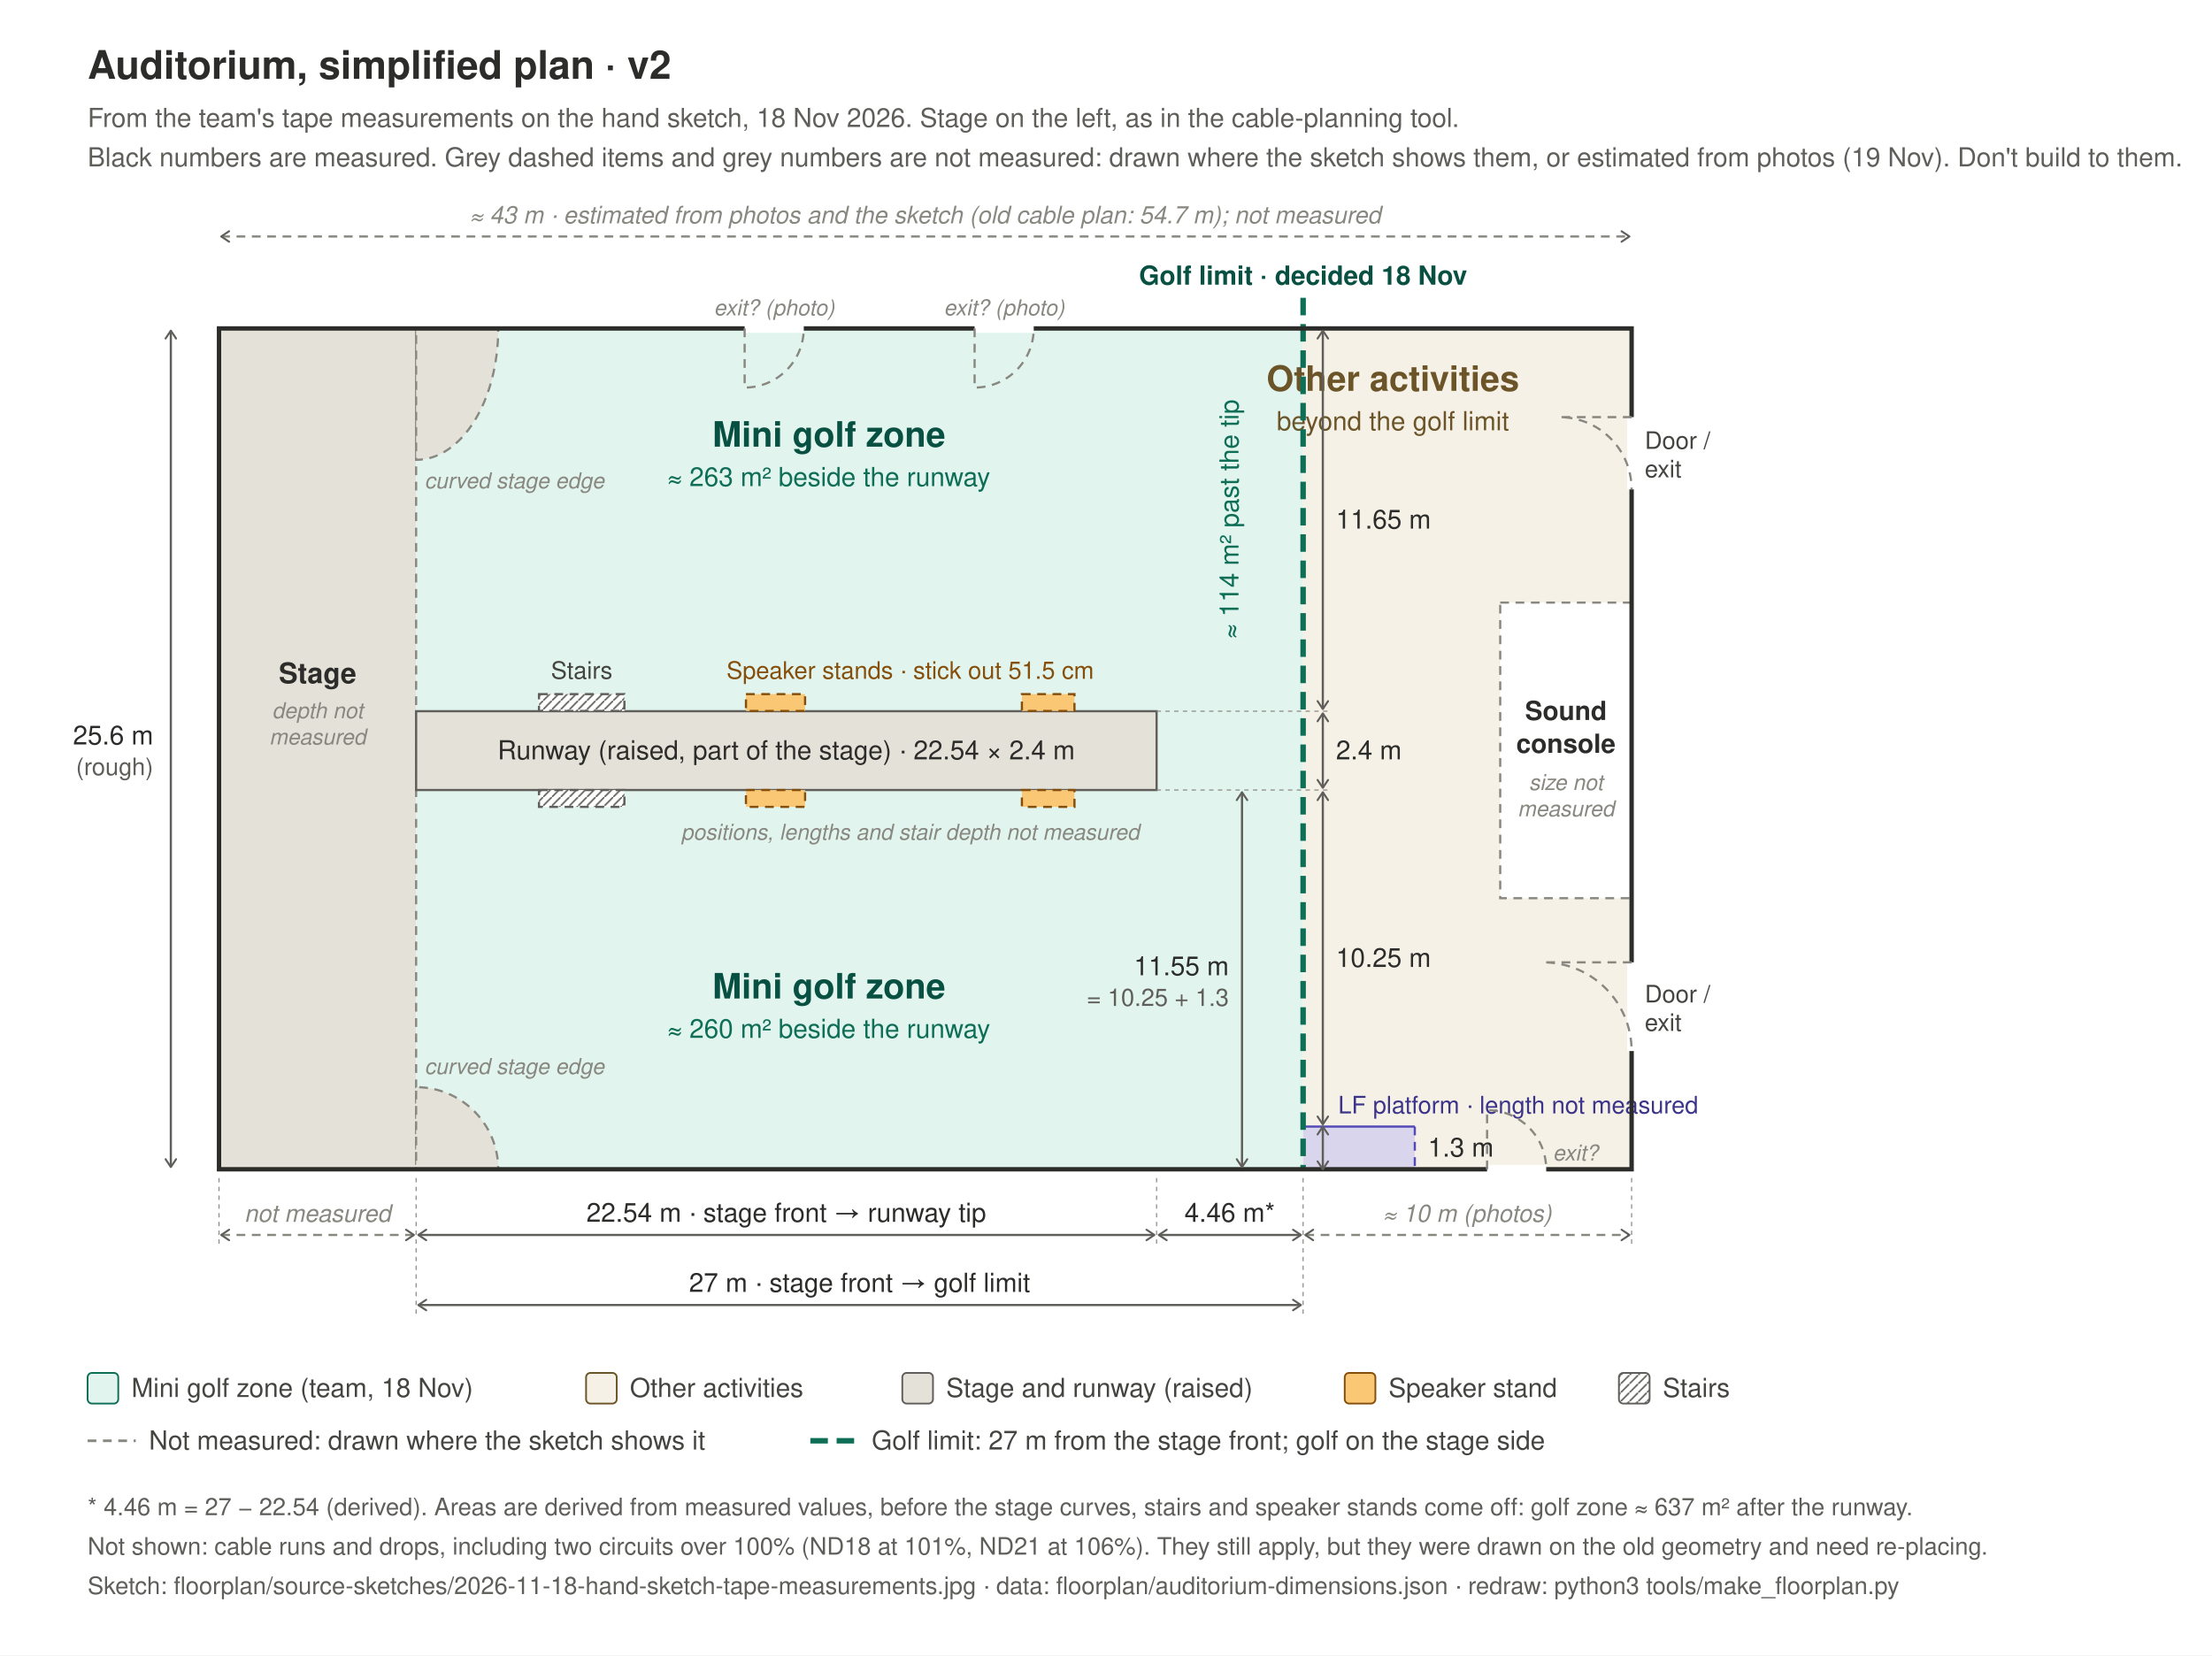
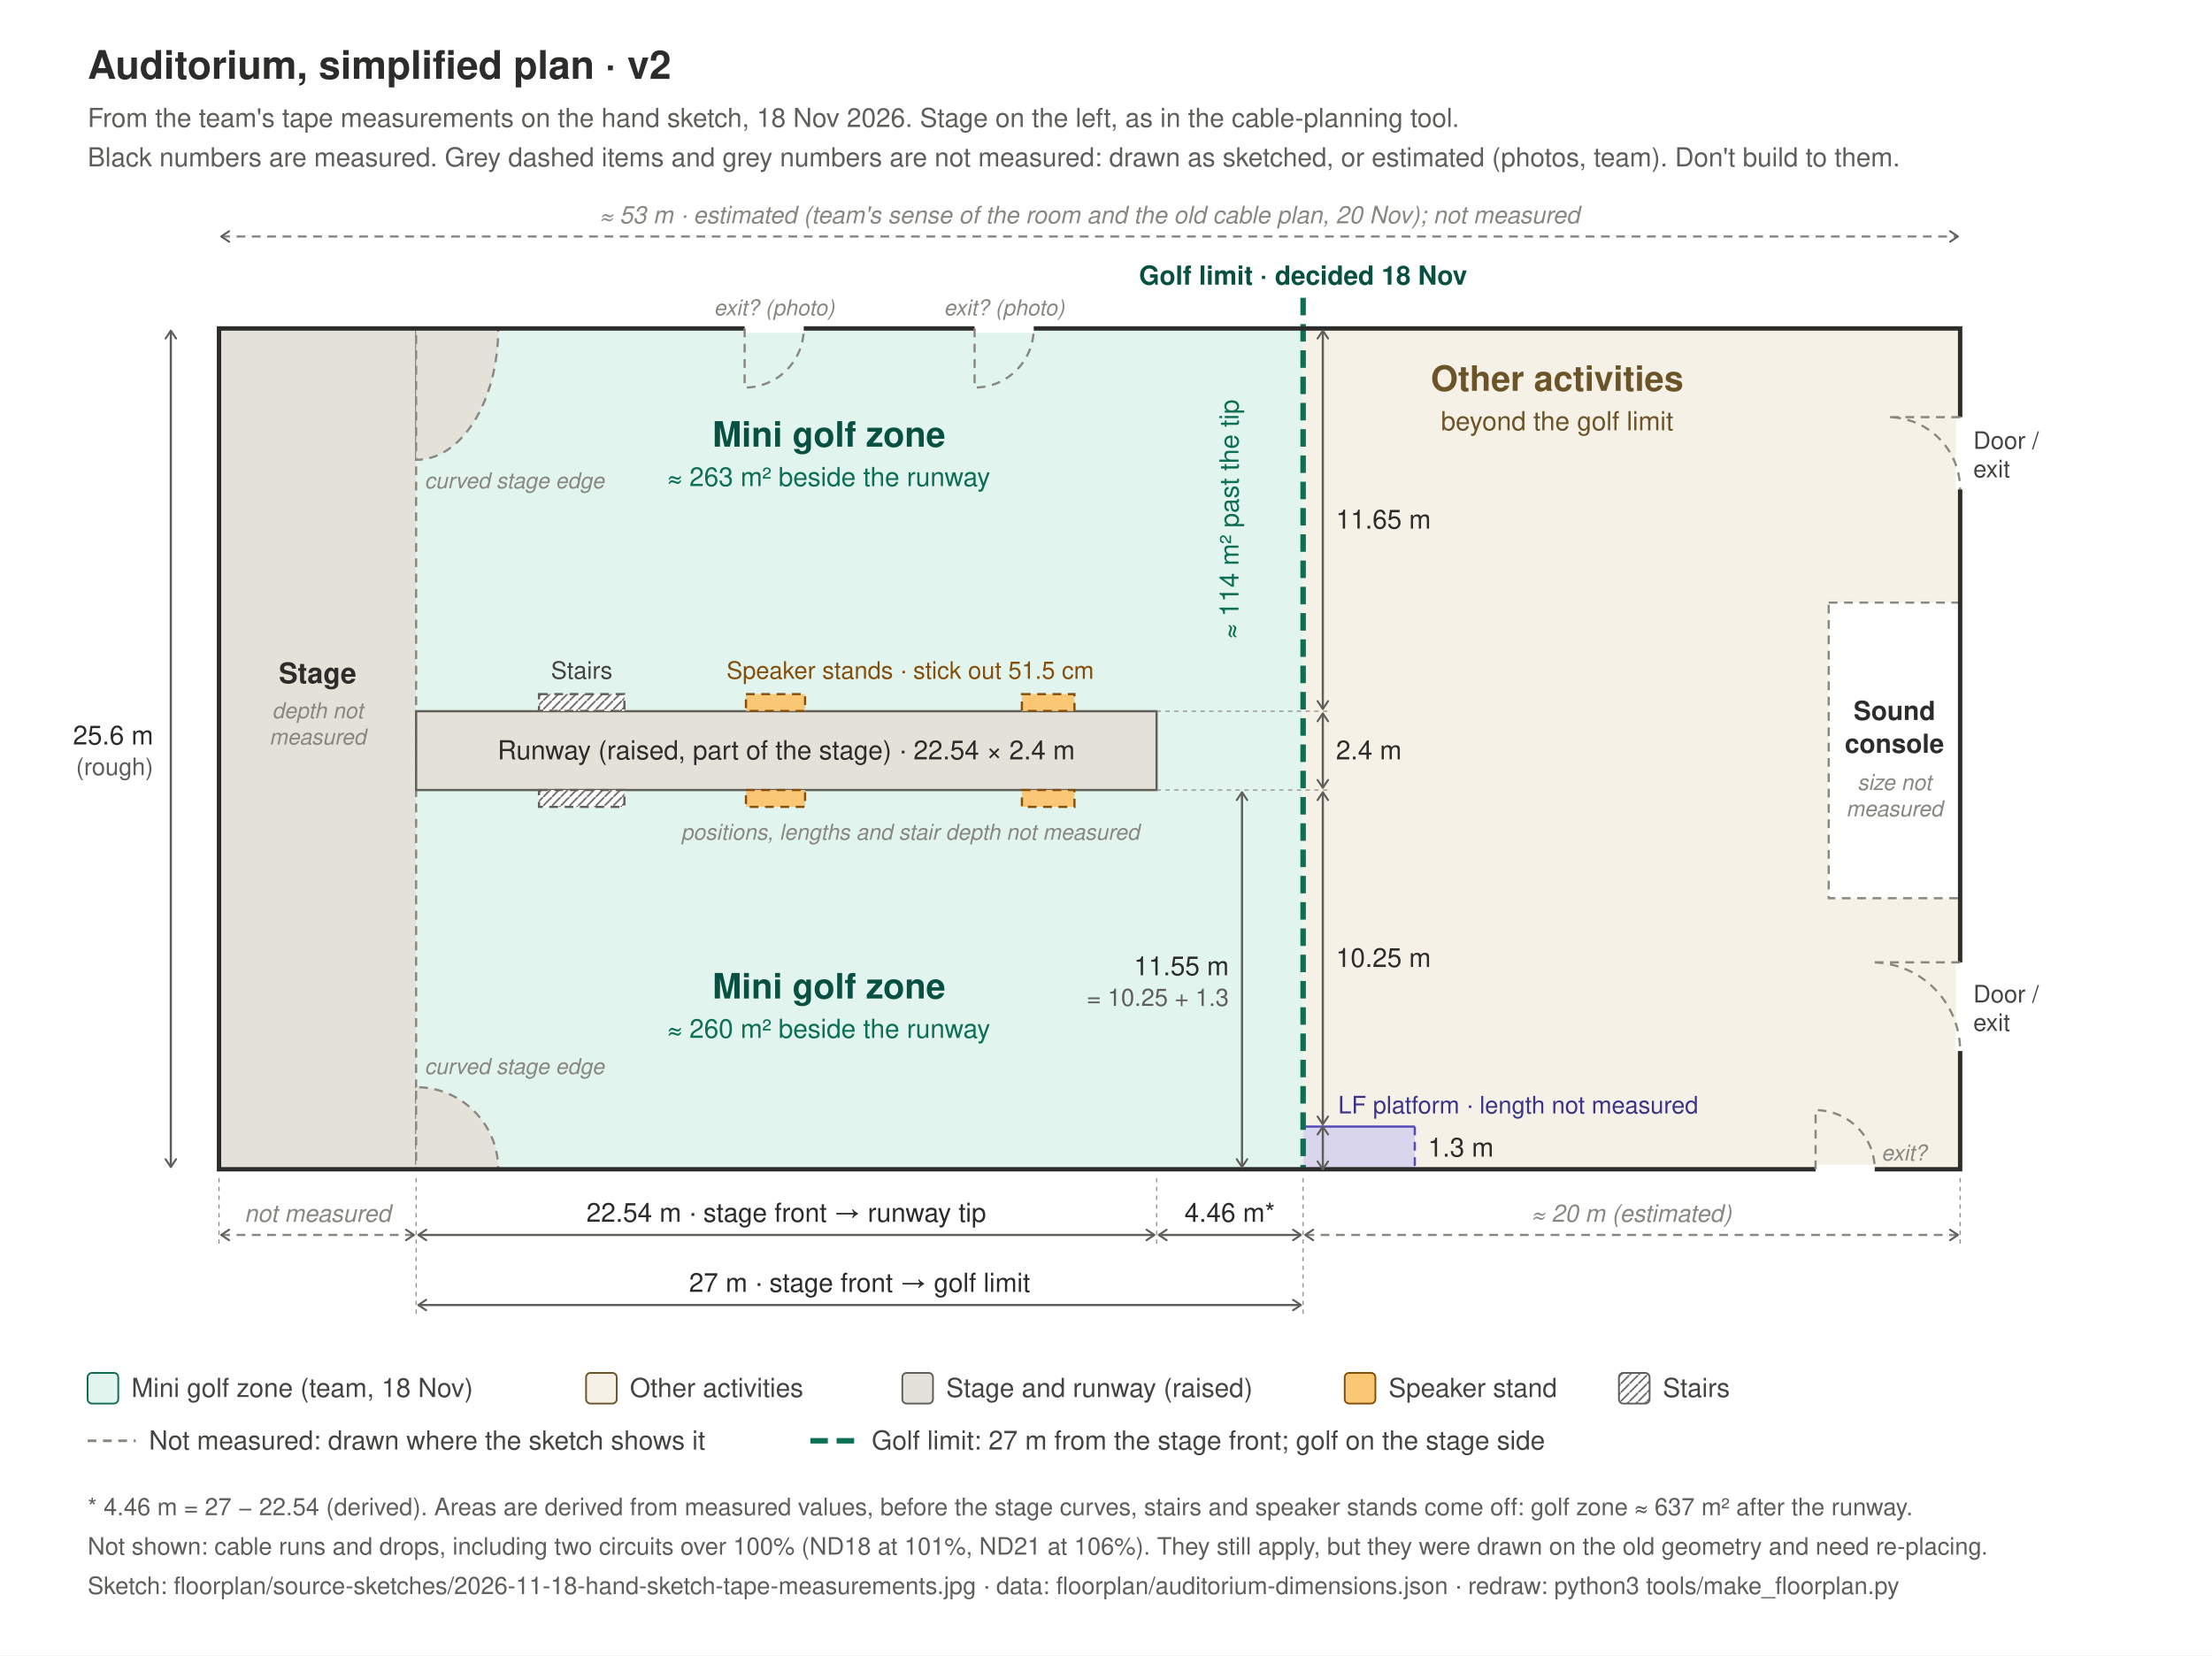
<svg xmlns="http://www.w3.org/2000/svg" width="2020" height="1512" viewBox="0 0 1010 756" role="img" font-family="Helvetica, Arial, sans-serif">
  <rect x="0" y="0" width="1010" height="756" fill="#FFFFFF" />
  <defs>
    <marker id="a" viewBox="0 0 10 10" refX="8" refY="5" markerWidth="6" markerHeight="6" orient="auto-start-reverse">
      <path d="M2 1L8 5L2 9" fill="none" stroke="#5F5E5A" stroke-width="1.5" stroke-linecap="round" stroke-linejoin="round" />
    </marker>
    <pattern id="hatch" width="4" height="4" patternUnits="userSpaceOnUse">
      <rect width="4" height="4" fill="#FFFFFF" />
      <path d="M0 4L4 0" stroke="#5F5E5A" stroke-width="0.7" />
    </pattern>
  </defs>
  <text x="40.0" y="36.0" font-size="18" fill="#2C2C2A" text-anchor="start" font-weight="600">Auditorium, simplified plan · v2</text>
  <text x="40.0" y="58.0" font-size="12" fill="#5F5E5A" text-anchor="start">From the team's tape measurements on the hand sketch, 18 Nov 2026. Stage on the left, as in the cable-planning tool.</text>
-   <text x="40.0" y="76.0" font-size="12" fill="#5F5E5A" text-anchor="start">Black numbers are measured. Grey dashed items and grey numbers are not measured: drawn where the sketch shows them, or estimated from photos (19 Nov). Don't build to them.</text>
+   <text x="40.0" y="76.0" font-size="12" fill="#5F5E5A" text-anchor="start">Black numbers are measured. Grey dashed items and grey numbers are not measured: drawn as sketched, or estimated (photos, team). Don't build to them.</text>
  <rect x="190.0" y="150.0" width="405.0" height="384.0" fill="#E1F5EE" stroke="none" stroke-width="0" />
-   <rect x="595.0" y="150.0" width="150.0" height="384.0" fill="#F6F1E7" stroke="none" stroke-width="0" />
+   <rect x="595.0" y="150.0" width="300.0" height="384.0" fill="#F6F1E7" stroke="none" stroke-width="0" />
  <rect x="100.0" y="150.0" width="90.0" height="384.0" fill="#E4E1D8" stroke="none" stroke-width="0" />
  <line x1="190.0" y1="150.0" x2="190.0" y2="534.0" stroke="#888780" stroke-width="1" stroke-dasharray="4 3" />
  <path d="M190.0 150.0L227.5 150.0A37.5 60.0 0 0 1 190.0 210.0Z" fill="#E4E1D8" stroke="#888780" stroke-width="1" stroke-dasharray="4 3" />
  <path d="M190.0 534.0L227.5 534.0A37.5 37.5 0 0 0 190.0 496.5Z" fill="#E4E1D8" stroke="#888780" stroke-width="1" stroke-dasharray="4 3" />
  <text x="145.0" y="312.0" font-size="13" fill="#2C2C2A" text-anchor="middle" font-weight="600">Stage</text>
  <text x="145.0" y="328.0" font-size="10" fill="#888780" text-anchor="middle" font-style="italic">depth not</text>
  <text x="145.0" y="340.0" font-size="10" fill="#888780" text-anchor="middle" font-style="italic">measured</text>
  <text x="193.8" y="223.0" font-size="10" fill="#888780" text-anchor="start" font-style="italic">curved stage edge</text>
  <text x="193.8" y="490.5" font-size="10" fill="#888780" text-anchor="start" font-style="italic">curved stage edge</text>
  <rect x="190.0" y="324.8" width="338.1" height="36.0" fill="#E4E1D8" stroke="#5F5E5A" stroke-width="1" />
  <text x="359.0" y="346.8" font-size="12" fill="#2C2C2A" text-anchor="middle">Runway (raised, part of the stage) · 22.54 × 2.4 m</text>
  <rect x="466.6" y="317.0" width="24.0" height="7.7" fill="#FAC775" stroke="#854F0B" stroke-width="1" stroke-dasharray="4 3" />
  <rect x="466.6" y="360.8" width="24.0" height="7.7" fill="#FAC775" stroke="#854F0B" stroke-width="1" stroke-dasharray="4 3" />
  <rect x="340.6" y="317.0" width="27.0" height="7.7" fill="#FAC775" stroke="#854F0B" stroke-width="1" stroke-dasharray="4 3" />
  <rect x="340.6" y="360.8" width="27.0" height="7.7" fill="#FAC775" stroke="#854F0B" stroke-width="1" stroke-dasharray="4 3" />
  <rect x="246.1" y="317.0" width="39.0" height="7.7" fill="url(#hatch)" stroke="#5F5E5A" stroke-width="1" stroke-dasharray="4 3" />
  <rect x="246.1" y="360.8" width="39.0" height="7.7" fill="url(#hatch)" stroke="#5F5E5A" stroke-width="1" stroke-dasharray="4 3" />
  <text x="415.6" y="310.0" font-size="11" fill="#854F0B" text-anchor="middle">Speaker stands · stick out 51.5 cm</text>
  <text x="265.6" y="310.0" font-size="11" fill="#444441" text-anchor="middle">Stairs</text>
  <text x="415.6" y="383.5" font-size="10" fill="#888780" text-anchor="middle" font-style="italic">positions, lengths and stair depth not measured</text>
  <rect x="595.0" y="514.5" width="51.0" height="19.5" fill="#D9D5EC" stroke="none" />
  <line x1="595.0" y1="514.5" x2="646.0" y2="514.5" stroke="#534AB7" stroke-width="1" />
  <line x1="646.0" y1="514.5" x2="646.0" y2="534.0" stroke="#534AB7" stroke-width="1" stroke-dasharray="4 3" />
  <text x="611.0" y="508.5" font-size="11" fill="#3C3489" text-anchor="start">LF platform · length not measured</text>
  <text x="652.0" y="528.2" font-size="12" fill="#2C2C2A" text-anchor="start">1.3 m</text>
-   <rect x="685.0" y="275.2" width="60.0" height="135.0" fill="#FFFFFF" stroke="#888780" stroke-width="1" stroke-dasharray="4 3" />
-   <text x="715.0" y="328.8" font-size="12" fill="#2C2C2A" text-anchor="middle" font-weight="600">Sound</text>
-   <text x="715.0" y="343.8" font-size="12" fill="#2C2C2A" text-anchor="middle" font-weight="600">console</text>
-   <text x="715.0" y="360.8" font-size="10" fill="#888780" text-anchor="middle" font-style="italic">size not</text>
-   <text x="715.0" y="372.8" font-size="10" fill="#888780" text-anchor="middle" font-style="italic">measured</text>
+   <rect x="835.0" y="275.2" width="60.0" height="135.0" fill="#FFFFFF" stroke="#888780" stroke-width="1" stroke-dasharray="4 3" />
+   <text x="865.0" y="328.8" font-size="12" fill="#2C2C2A" text-anchor="middle" font-weight="600">Sound</text>
+   <text x="865.0" y="343.8" font-size="12" fill="#2C2C2A" text-anchor="middle" font-weight="600">console</text>
+   <text x="865.0" y="360.8" font-size="10" fill="#888780" text-anchor="middle" font-style="italic">size not</text>
+   <text x="865.0" y="372.8" font-size="10" fill="#888780" text-anchor="middle" font-style="italic">measured</text>
  <text x="378.5" y="204.0" font-size="16" fill="#085041" text-anchor="middle" font-weight="600">Mini golf zone</text>
  <text x="378.5" y="222.0" font-size="12" fill="#0F6E56" text-anchor="middle">≈ 263 m² beside the runway</text>
  <text x="378.5" y="456.0" font-size="16" fill="#085041" text-anchor="middle" font-weight="600">Mini golf zone</text>
  <text x="378.5" y="474.0" font-size="12" fill="#0F6E56" text-anchor="middle">≈ 260 m² beside the runway</text>
  <text x="565.5" y="237.0" font-size="12" fill="#0F6E56" text-anchor="middle" transform="rotate(-90 565.5 237.0)">≈ 114 m² past the tip</text>
-   <text x="636.0" y="178.5" font-size="16" fill="#6B5428" text-anchor="middle" font-weight="600">Other activities</text>
-   <text x="636.0" y="196.5" font-size="12" fill="#6B5428" text-anchor="middle">beyond the golf limit</text>
+   <text x="711.0" y="178.5" font-size="16" fill="#6B5428" text-anchor="middle" font-weight="600">Other activities</text>
+   <text x="711.0" y="196.5" font-size="12" fill="#6B5428" text-anchor="middle">beyond the golf limit</text>
  <line x1="595.0" y1="136.0" x2="595.0" y2="534.0" stroke="#0F6E56" stroke-width="2.5" stroke-dasharray="8 4" />
  <text x="595.0" y="130.0" font-size="12" fill="#085041" text-anchor="middle" font-weight="600">Golf limit · decided 18 Nov</text>
-   <rect x="100.0" y="150.0" width="645.0" height="384.0" fill="none" stroke="#2C2C2A" stroke-width="2" />
-   <line x1="745.0" y1="190.5" x2="745.0" y2="223.5" stroke="#FFFFFF" stroke-width="4" />
-   <path d="M745.0 190.5L712.0 190.5A33.0 33.0 0 0 1 745.0 223.5" fill="none" stroke="#888780" stroke-width="1" stroke-dasharray="4 3" />
-   <text x="751.0" y="205.0" font-size="11" fill="#444441" text-anchor="start">Door /</text>
-   <text x="751.0" y="218.0" font-size="11" fill="#444441" text-anchor="start">exit</text>
-   <line x1="745.0" y1="439.5" x2="745.0" y2="480.0" stroke="#FFFFFF" stroke-width="4" />
-   <path d="M745.0 439.5L704.5 439.5A40.5 40.5 0 0 1 745.0 480.0" fill="none" stroke="#888780" stroke-width="1" stroke-dasharray="4 3" />
-   <text x="751.0" y="457.8" font-size="11" fill="#444441" text-anchor="start">Door /</text>
-   <text x="751.0" y="470.8" font-size="11" fill="#444441" text-anchor="start">exit</text>
+   <rect x="100.0" y="150.0" width="795.0" height="384.0" fill="none" stroke="#2C2C2A" stroke-width="2" />
+   <line x1="895.0" y1="190.5" x2="895.0" y2="223.5" stroke="#FFFFFF" stroke-width="4" />
+   <path d="M895.0 190.5L862.0 190.5A33.0 33.0 0 0 1 895.0 223.5" fill="none" stroke="#888780" stroke-width="1" stroke-dasharray="4 3" />
+   <text x="901.0" y="205.0" font-size="11" fill="#444441" text-anchor="start">Door /</text>
+   <text x="901.0" y="218.0" font-size="11" fill="#444441" text-anchor="start">exit</text>
+   <line x1="895.0" y1="439.5" x2="895.0" y2="480.0" stroke="#FFFFFF" stroke-width="4" />
+   <path d="M895.0 439.5L854.5 439.5A40.5 40.5 0 0 1 895.0 480.0" fill="none" stroke="#888780" stroke-width="1" stroke-dasharray="4 3" />
+   <text x="901.0" y="457.8" font-size="11" fill="#444441" text-anchor="start">Door /</text>
+   <text x="901.0" y="470.8" font-size="11" fill="#444441" text-anchor="start">exit</text>
  <line x1="340.0" y1="150.0" x2="367.0" y2="150.0" stroke="#FFFFFF" stroke-width="4" />
  <path d="M340.0 150.0L340.0 177.0A27.0 27.0 0 0 0 367.0 150.0" fill="none" stroke="#888780" stroke-width="1" stroke-dasharray="4 3" />
  <text x="353.5" y="144.0" font-size="10" fill="#888780" text-anchor="middle" font-style="italic">exit? (photo)</text>
  <line x1="445.0" y1="150.0" x2="472.0" y2="150.0" stroke="#FFFFFF" stroke-width="4" />
  <path d="M445.0 150.0L445.0 177.0A27.0 27.0 0 0 0 472.0 150.0" fill="none" stroke="#888780" stroke-width="1" stroke-dasharray="4 3" />
  <text x="458.5" y="144.0" font-size="10" fill="#888780" text-anchor="middle" font-style="italic">exit? (photo)</text>
-   <line x1="679.0" y1="534.0" x2="706.0" y2="534.0" stroke="#FFFFFF" stroke-width="4" />
-   <path d="M679.0 534.0L679.0 507.0A27.0 27.0 0 0 1 706.0 534.0" fill="none" stroke="#888780" stroke-width="1" stroke-dasharray="4 3" />
-   <text x="709.0" y="530.0" font-size="10" fill="#888780" text-anchor="start" font-style="italic">exit?</text>
+   <line x1="829.0" y1="534.0" x2="856.0" y2="534.0" stroke="#FFFFFF" stroke-width="4" />
+   <path d="M829.0 534.0L829.0 507.0A27.0 27.0 0 0 1 856.0 534.0" fill="none" stroke="#888780" stroke-width="1" stroke-dasharray="4 3" />
+   <text x="859.0" y="530.0" font-size="10" fill="#888780" text-anchor="start" font-style="italic">exit?</text>
  <line x1="604.0" y1="151.0" x2="604.0" y2="323.8" stroke="#5F5E5A" stroke-width="1" marker-start="url(#a)" marker-end="url(#a)" />
  <text x="610.0" y="241.4" font-size="12" fill="#2C2C2A" text-anchor="start">11.65 m</text>
  <line x1="604.0" y1="325.8" x2="604.0" y2="359.8" stroke="#5F5E5A" stroke-width="1" marker-start="url(#a)" marker-end="url(#a)" />
  <text x="610.0" y="346.8" font-size="12" fill="#2C2C2A" text-anchor="start">2.4 m</text>
  <line x1="604.0" y1="361.8" x2="604.0" y2="513.5" stroke="#5F5E5A" stroke-width="1" marker-start="url(#a)" marker-end="url(#a)" />
  <text x="610.0" y="441.6" font-size="12" fill="#2C2C2A" text-anchor="start">10.25 m</text>
  <line x1="604.0" y1="514.5" x2="604.0" y2="534.0" stroke="#5F5E5A" stroke-width="1" marker-start="url(#a)" marker-end="url(#a)" />
  <line x1="528.1" y1="324.8" x2="607.0" y2="324.8" stroke="#888780" stroke-width="0.5" stroke-dasharray="2 2" />
  <line x1="528.1" y1="360.8" x2="607.0" y2="360.8" stroke="#888780" stroke-width="0.5" stroke-dasharray="2 2" />
  <line x1="567.1" y1="361.8" x2="567.1" y2="533.0" stroke="#5F5E5A" stroke-width="1" marker-start="url(#a)" marker-end="url(#a)" />
  <text x="561.1" y="451.4" font-size="12" fill="#2C2C2A" text-anchor="end" />
  <text x="561.1" y="445.4" font-size="12" fill="#2C2C2A" text-anchor="end">11.55 m</text>
  <text x="561.1" y="459.4" font-size="11" fill="#5F5E5A" text-anchor="end">= 10.25 + 1.3</text>
  <line x1="78.0" y1="151.0" x2="78.0" y2="533.0" stroke="#5F5E5A" stroke-width="1" marker-start="url(#a)" marker-end="url(#a)" />
  <text x="72.0" y="346.0" font-size="12" fill="#2C2C2A" text-anchor="end" />
  <text x="70.0" y="340.0" font-size="12" fill="#2C2C2A" text-anchor="end">25.6 m</text>
  <text x="70.0" y="354.0" font-size="11" fill="#5F5E5A" text-anchor="end">(rough)</text>
-   <line x1="101.0" y1="108.0" x2="744.0" y2="108.0" stroke="#888780" stroke-width="1" marker-start="url(#a)" marker-end="url(#a)" stroke-dasharray="4 3" />
-   <text x="422.5" y="102.0" font-size="11" fill="#888780" text-anchor="middle" font-style="italic">≈ 43 m · estimated from photos and the sketch (old cable plan: 54.7 m); not measured</text>
+   <line x1="101.0" y1="108.0" x2="894.0" y2="108.0" stroke="#888780" stroke-width="1" marker-start="url(#a)" marker-end="url(#a)" stroke-dasharray="4 3" />
+   <text x="497.5" y="102.0" font-size="11" fill="#888780" text-anchor="middle" font-style="italic">≈ 53 m · estimated (team's sense of the room and the old cable plan, 20 Nov); not measured</text>
  <line x1="100.0" y1="538.0" x2="100.0" y2="570.0" stroke="#888780" stroke-width="0.5" stroke-dasharray="2 2" />
  <line x1="190.0" y1="538.0" x2="190.0" y2="602.0" stroke="#888780" stroke-width="0.5" stroke-dasharray="2 2" />
  <line x1="528.1" y1="538.0" x2="528.1" y2="570.0" stroke="#888780" stroke-width="0.5" stroke-dasharray="2 2" />
  <line x1="595.0" y1="538.0" x2="595.0" y2="602.0" stroke="#888780" stroke-width="0.5" stroke-dasharray="2 2" />
-   <line x1="745.0" y1="538.0" x2="745.0" y2="570.0" stroke="#888780" stroke-width="0.5" stroke-dasharray="2 2" />
+   <line x1="895.0" y1="538.0" x2="895.0" y2="570.0" stroke="#888780" stroke-width="0.5" stroke-dasharray="2 2" />
  <line x1="101.0" y1="564.0" x2="189.0" y2="564.0" stroke="#888780" stroke-width="1" marker-start="url(#a)" marker-end="url(#a)" stroke-dasharray="4 3" />
  <text x="145.0" y="558.0" font-size="11" fill="#888780" text-anchor="middle" font-style="italic">not measured</text>
  <line x1="191.0" y1="564.0" x2="527.1" y2="564.0" stroke="#5F5E5A" stroke-width="1" marker-start="url(#a)" marker-end="url(#a)" />
  <text x="359.0" y="558.0" font-size="12" fill="#2C2C2A" text-anchor="middle">22.54 m · stage front → runway tip</text>
  <line x1="529.1" y1="564.0" x2="594.0" y2="564.0" stroke="#5F5E5A" stroke-width="1" marker-start="url(#a)" marker-end="url(#a)" />
  <text x="561.5" y="558.0" font-size="12" fill="#2C2C2A" text-anchor="middle">4.46 m*</text>
-   <line x1="596.0" y1="564.0" x2="744.0" y2="564.0" stroke="#888780" stroke-width="1" marker-start="url(#a)" marker-end="url(#a)" stroke-dasharray="4 3" />
-   <text x="670.0" y="558.0" font-size="11" fill="#888780" text-anchor="middle" font-style="italic">≈ 10 m (photos)</text>
+   <line x1="596.0" y1="564.0" x2="894.0" y2="564.0" stroke="#888780" stroke-width="1" marker-start="url(#a)" marker-end="url(#a)" stroke-dasharray="4 3" />
+   <text x="745.0" y="558.0" font-size="11" fill="#888780" text-anchor="middle" font-style="italic">≈ 20 m (estimated)</text>
  <line x1="191.0" y1="596.0" x2="594.0" y2="596.0" stroke="#5F5E5A" stroke-width="1" marker-start="url(#a)" marker-end="url(#a)" />
  <text x="392.5" y="590.0" font-size="12" fill="#2C2C2A" text-anchor="middle">27 m · stage front → golf limit</text>
  <rect x="40.0" y="627.0" width="14" height="14" rx="2" fill="#E1F5EE" stroke="#0F6E56" stroke-width="0.8" />
  <text x="60.0" y="638.0" font-size="12" fill="#444441" text-anchor="start">Mini golf zone (team, 18 Nov)</text>
  <rect x="267.6" y="627.0" width="14" height="14" rx="2" fill="#F6F1E7" stroke="#6B5428" stroke-width="0.8" />
  <text x="287.6" y="638.0" font-size="12" fill="#444441" text-anchor="start">Other activities</text>
  <rect x="412.0" y="627.0" width="14" height="14" rx="2" fill="#E4E1D8" stroke="#5F5E5A" stroke-width="0.8" />
  <text x="432.0" y="638.0" font-size="12" fill="#444441" text-anchor="start">Stage and runway (raised)</text>
  <rect x="614.0" y="627.0" width="14" height="14" rx="2" fill="#FAC775" stroke="#854F0B" stroke-width="0.8" />
  <text x="634.0" y="638.0" font-size="12" fill="#444441" text-anchor="start">Speaker stand</text>
  <rect x="739.2" y="627.0" width="14" height="14" rx="2" fill="url(#hatch)" stroke="#5F5E5A" stroke-width="0.8" />
  <text x="759.2" y="638.0" font-size="12" fill="#444441" text-anchor="start">Stairs</text>
  <line x1="40.0" y1="658.0" x2="62.0" y2="658.0" stroke="#888780" stroke-width="1.2" stroke-dasharray="4 3" />
  <text x="68.0" y="662.0" font-size="12" fill="#444441" text-anchor="start">Not measured: drawn where the sketch shows it</text>
  <line x1="370.0" y1="658.0" x2="392.0" y2="658.0" stroke="#0F6E56" stroke-width="2.5" stroke-dasharray="8 4" />
  <text x="398.0" y="662.0" font-size="12" fill="#444441" text-anchor="start">Golf limit: 27 m from the stage front; golf on the stage side</text>
  <text x="40.0" y="692.0" font-size="11" fill="#5F5E5A" text-anchor="start">* 4.46 m = 27 − 22.54 (derived). Areas are derived from measured values, before the stage curves, stairs and speaker stands come off: golf zone ≈ 637 m² after the runway.</text>
  <text x="40.0" y="710.0" font-size="11" fill="#5F5E5A" text-anchor="start">Not shown: cable runs and drops, including two circuits over 100% (ND18 at 101%, ND21 at 106%). They still apply, but they were drawn on the old geometry and need re-placing.</text>
  <text x="40.0" y="728.0" font-size="11" fill="#5F5E5A" text-anchor="start">Sketch: floorplan/source-sketches/2026-11-18-hand-sketch-tape-measurements.jpg · data: floorplan/auditorium-dimensions.json · redraw: python3 tools/make_floorplan.py</text>
</svg>
